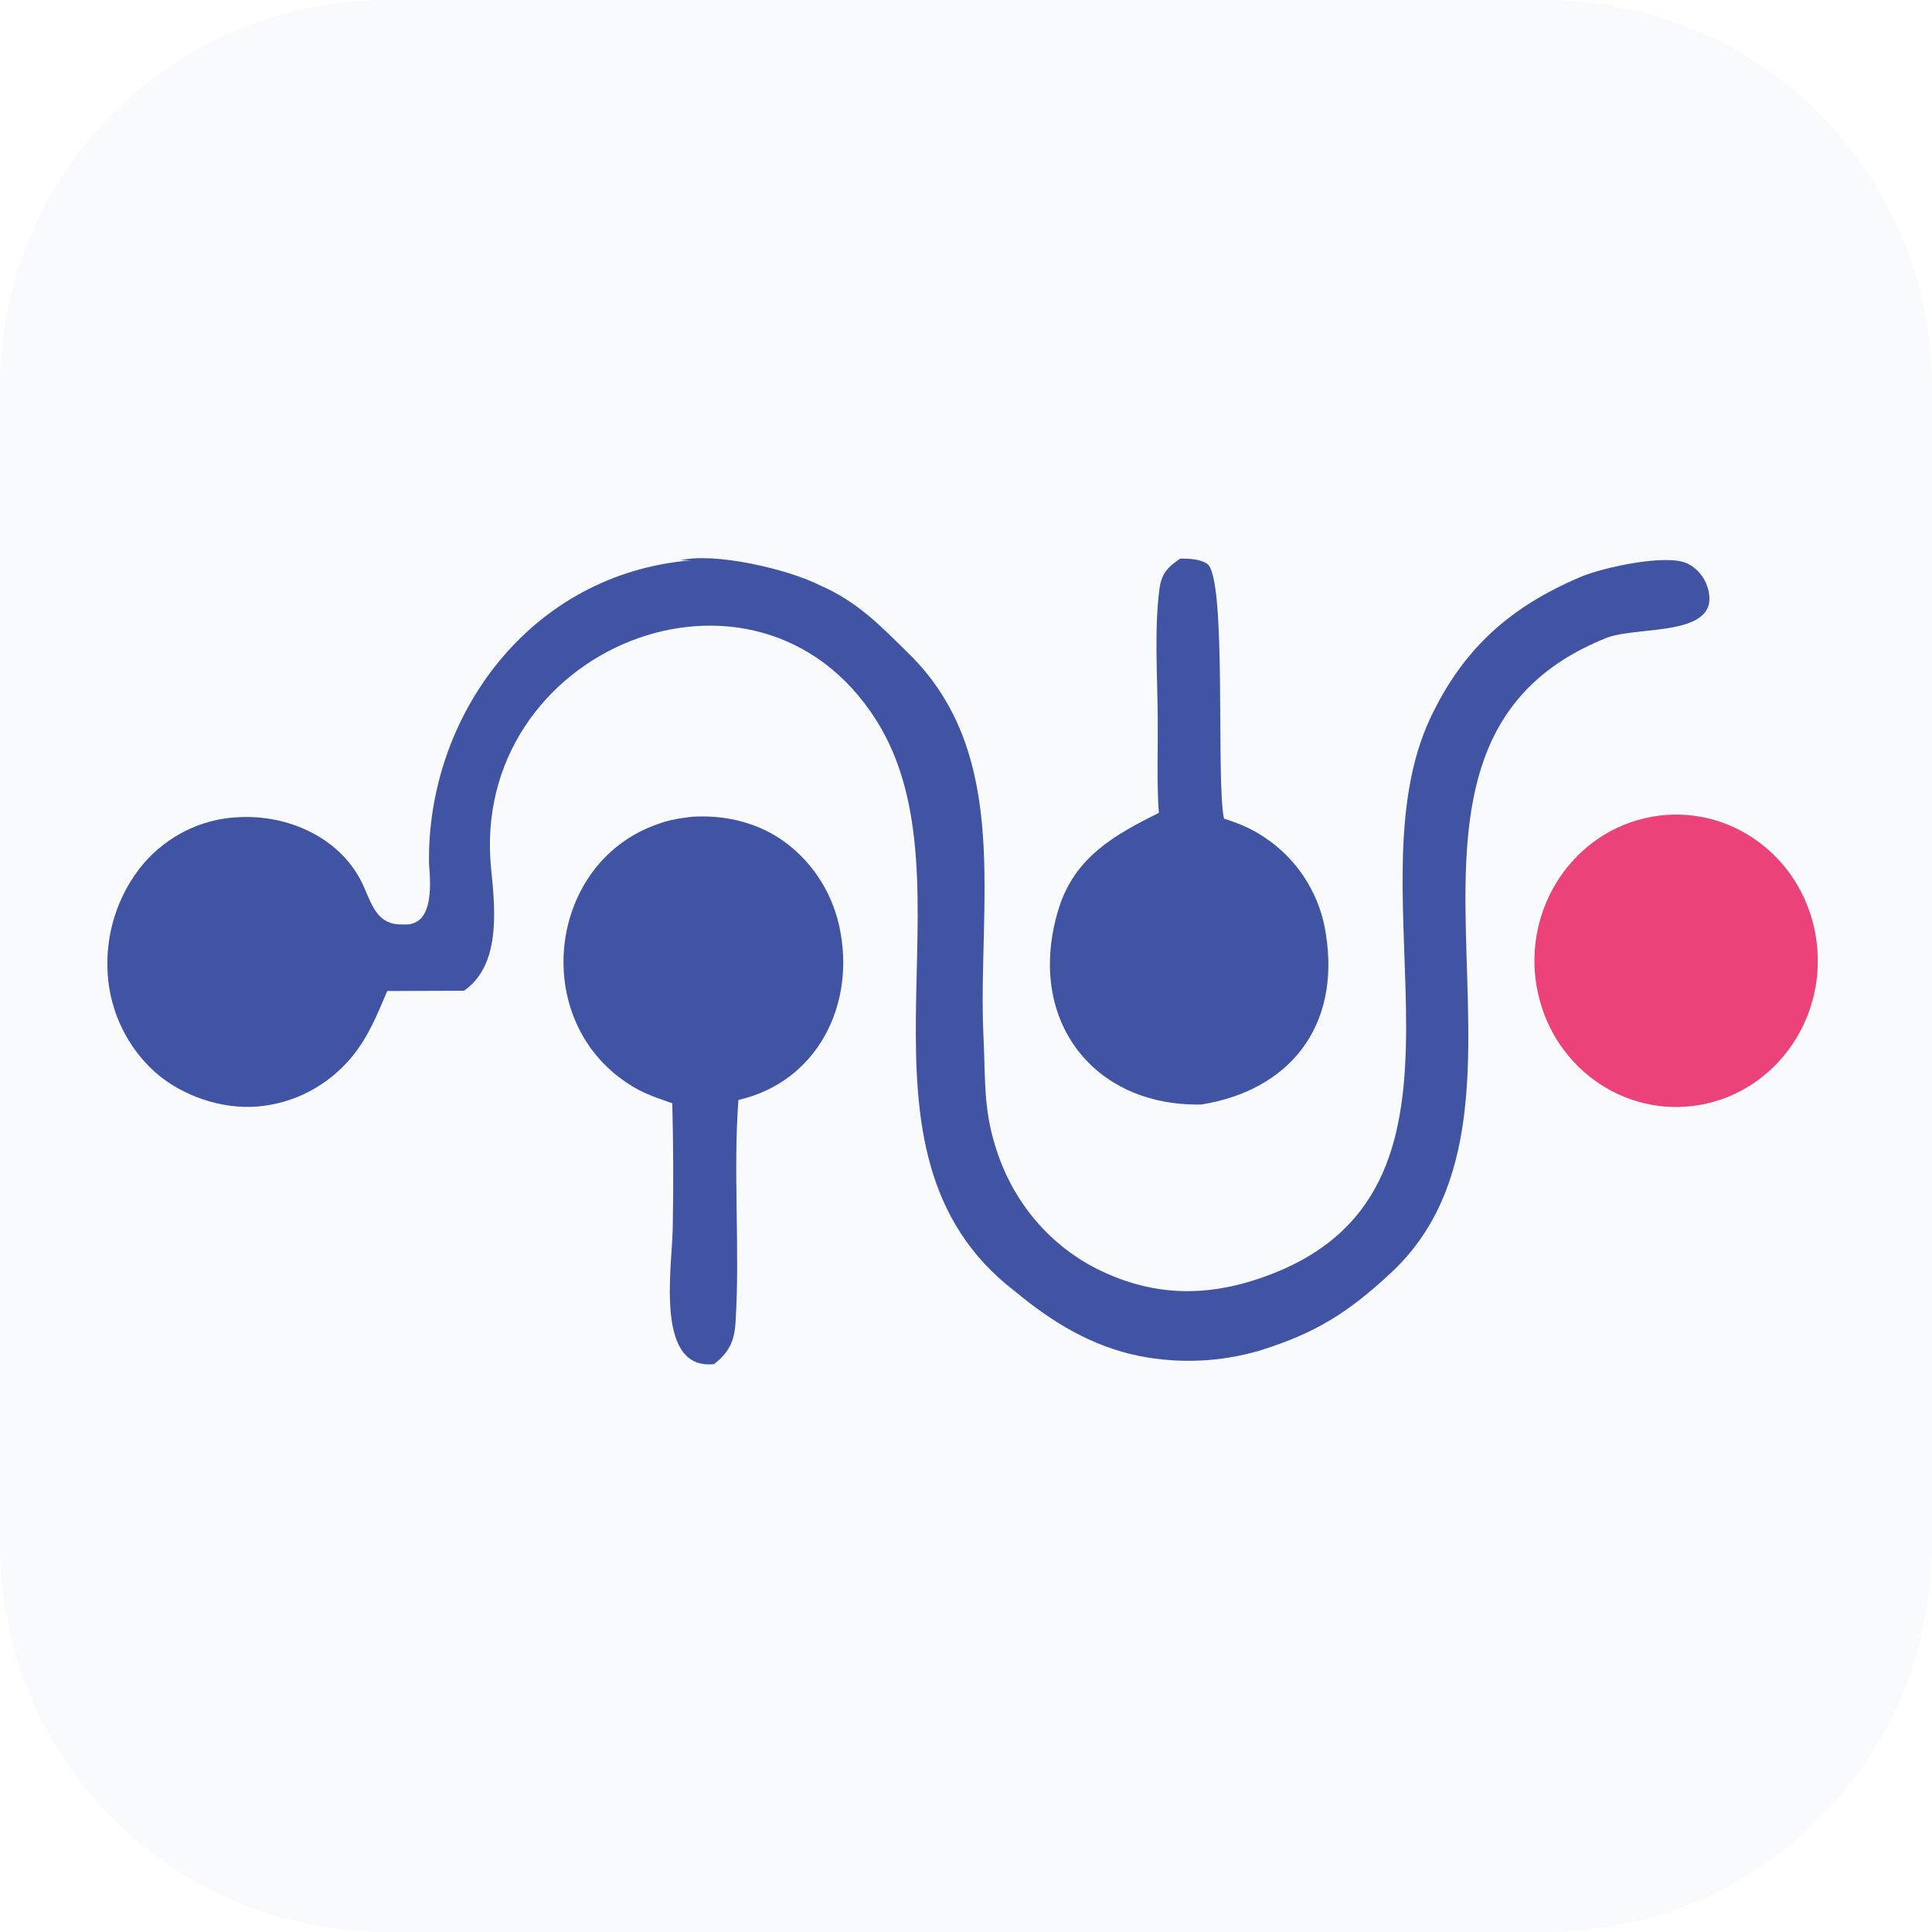
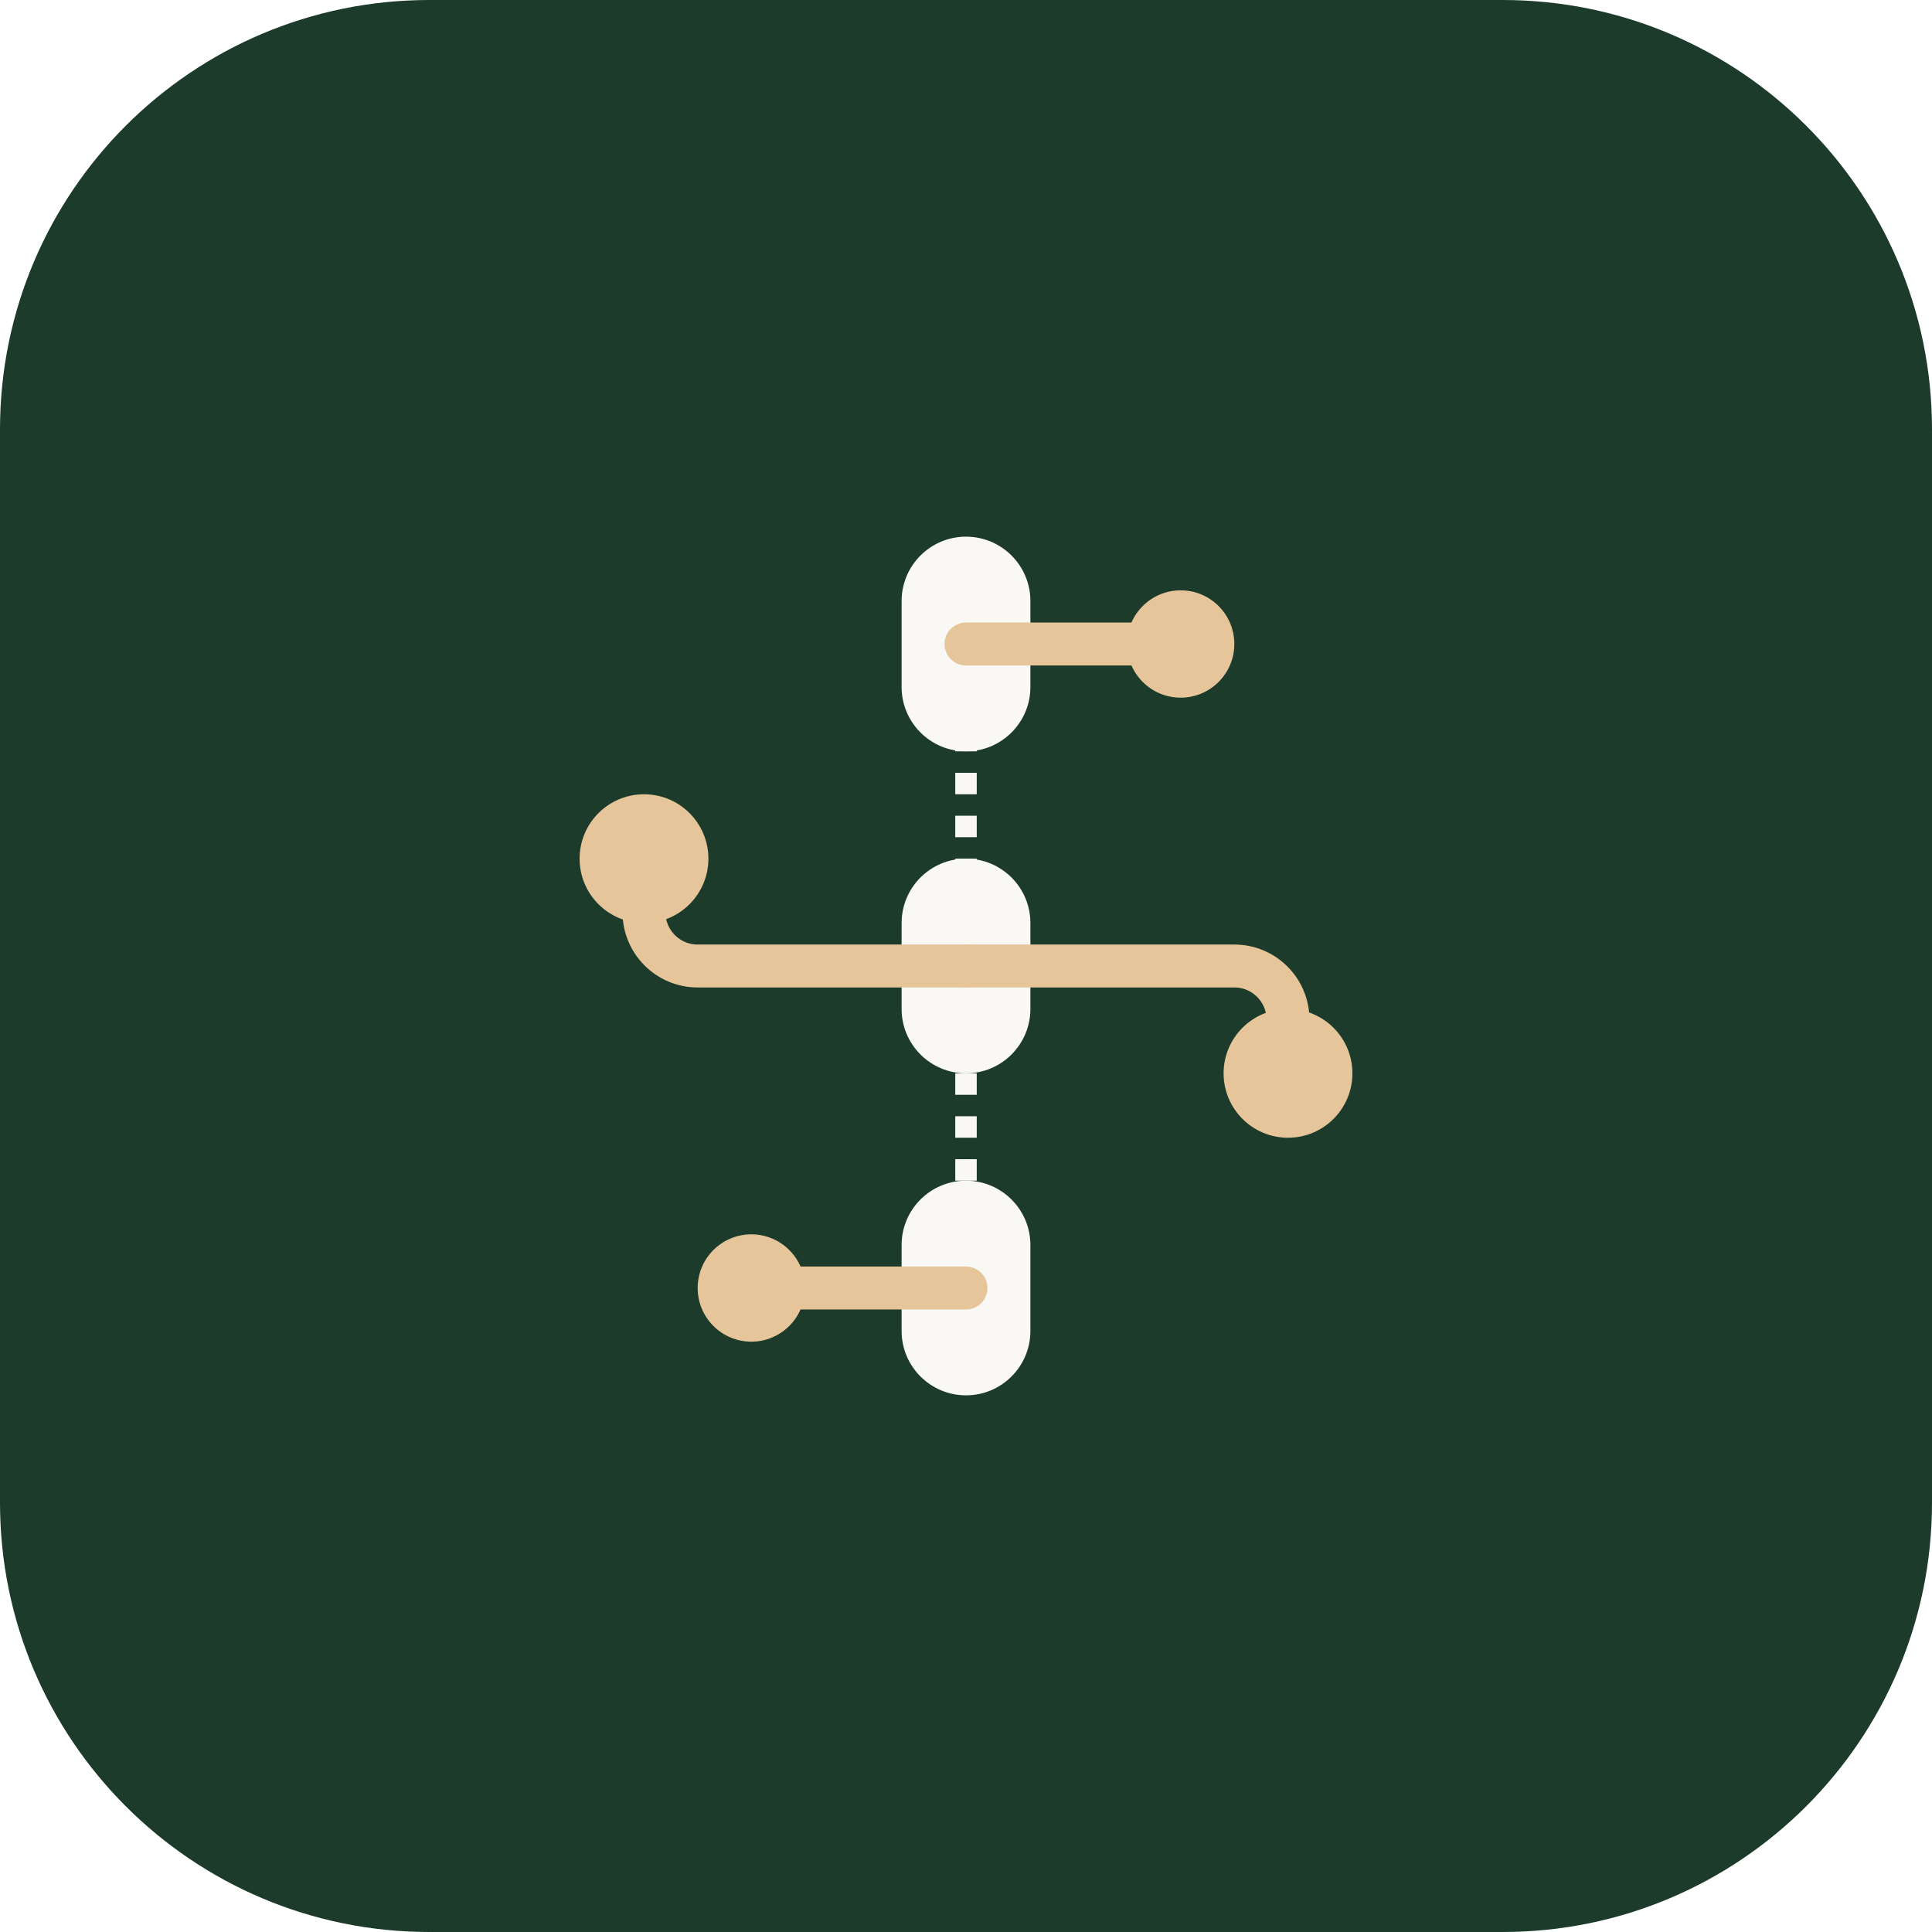
<svg xmlns="http://www.w3.org/2000/svg" width="180" height="180" viewBox="0 0 180 180" fill="none">
-   <rect width="180" height="180" rx="36" fill="#F8FAFC" />
-   <g transform="translate(10, 52)">
-     <path d="M53.387 0.206C56.498-0.577 63.43 1.019 66.373 2.525c3.498 1.516 5.615 3.733 8.313 6.387 9.689 9.53 6.355 23.485 6.947 35.766.206 4.273-.064 7.047 1.482 11.245 1.73 4.715 5.212 8.523 9.674 10.579 5.287 2.45 10.418 2.286 15.878.122 21.256-8.425 6.762-35.282 14.645-51.83 3.086-6.477 7.493-10.31 13.983-13.057 2.04-.863 8.013-2.184 9.936-1.225.885.438 1.556 1.232 1.856 2.196 1.472 4.737-6.498 3.561-9.417 4.725-25.231 10.055-3.005 43.252-20.073 59.151-3.984 3.711-7.038 5.639-12.295 7.265-3.634 1.053-7.455 1.22-11.162.486-4.46-.909-8.133-3.162-11.591-6.037-17.04-13.077-3.232-37.942-12.923-53.218-11.161-17.595-38.014-6.624-35.861 13.95.415 3.964.82 8.943-2.533 11.274l-7.152.026c-.972 2.264-1.716 4.193-3.281 6.117-2.229 2.703-5.412 4.376-8.841 4.646-3.294.27-7.003-.982-9.505-3.2C1.874 45.579.282 42.317.037 38.809c-.266-3.773.937-7.5 3.342-10.356 2.217-2.57 5.336-4.12 8.665-4.308 4.868-.318 9.914 1.976 11.887 6.544.789 1.826 1.323 3.52 3.619 3.44 2.77.204 2.618-3.359 2.418-5.686C29.783 14.682 39.39 1.446 54.387.206" fill="#4154A3" />
-     <path d="M54.429 24.098c2.863-.186 5.724.41 8.173 1.992 2.828 1.864 4.834 4.8 5.585 8.176 1.619 7.341-2.076 14.548-9.391 16.213-.506 6.829.159 13.865-.265 20.697-.113 1.815-.61 2.82-2.01 3.921l-.385.02c-5.056.104-3.532-9.023-3.46-12.642.075-3.894.062-7.788-.041-11.682-2.047-.724-3.221-1.094-4.986-2.451-8.112-6.24-6.329-19.699 3.163-23.389 1.403-.546 2.159-.666 3.617-.855" fill="#4154A3" />
-     <path d="M99.962.039c.815.01 1.767.023 2.484.472 1.9 1.192.82 20.188 1.59 23.754 1.707.566 2.818 1.035 4.319 2.127a13.1 13.1 0 0 1 5.179 8.662c1.362 8.634-3.451 14.542-11.597 15.849-10.164.218-16.439-8.01-13.311-18.215 1.476-4.814 5.214-6.912 9.341-8.952-.203-2.502-.076-6.39-.103-9.028-.039-3.74-.319-8.105.15-11.774.198-1.548.787-2.085 1.948-2.895" fill="#4154A3" />
-     <path d="M143.213 24.237c7.128-1.685 14.224 2.93 15.827 10.292 1.602 7.362-2.9 14.666-10.041 16.288-7.099 1.614-14.125-2.999-15.718-10.317-1.593-7.318 2.847-14.588 9.932-16.263" fill="#EB4379" />
+   <rect width="180" height="180" rx="40" fill="#1C3B2B" />
+   <g transform="translate(40, 40) scale(1.0)">
+     <rect x="44" y="10" width="12" height="20" rx="6" fill="#FAF8F5" />
+     <rect x="44" y="40" width="12" height="20" rx="6" fill="#FAF8F5" />
+     <rect x="44" y="70" width="12" height="20" rx="6" fill="#FAF8F5" />
+     <line x1="50" y1="20" x2="50" y2="80" stroke="#FAF8F5" stroke-width="2" stroke-dasharray="2 2" />
+     <path d="M50 50 H25 C22.239 50 20 47.761 20 45 V40" stroke="#E5C599" stroke-width="4" stroke-linecap="round" />
+     <circle cx="20" cy="40" r="6" fill="#E5C599" />
+     <path d="M50 50 H75 C77.761 50 80 52.239 80 55 V60" stroke="#E5C599" stroke-width="4" stroke-linecap="round" />
+     <circle cx="80" cy="60" r="6" fill="#E5C599" />
+     <path d="M50 20 H70" stroke="#E5C599" stroke-width="4" stroke-linecap="round" />
+     <circle cx="70" cy="20" r="5" fill="#E5C599" />
+     <path d="M50 80 H30" stroke="#E5C599" stroke-width="4" stroke-linecap="round" />
+     <circle cx="30" cy="80" r="5" fill="#E5C599" />
  </g>
</svg>
